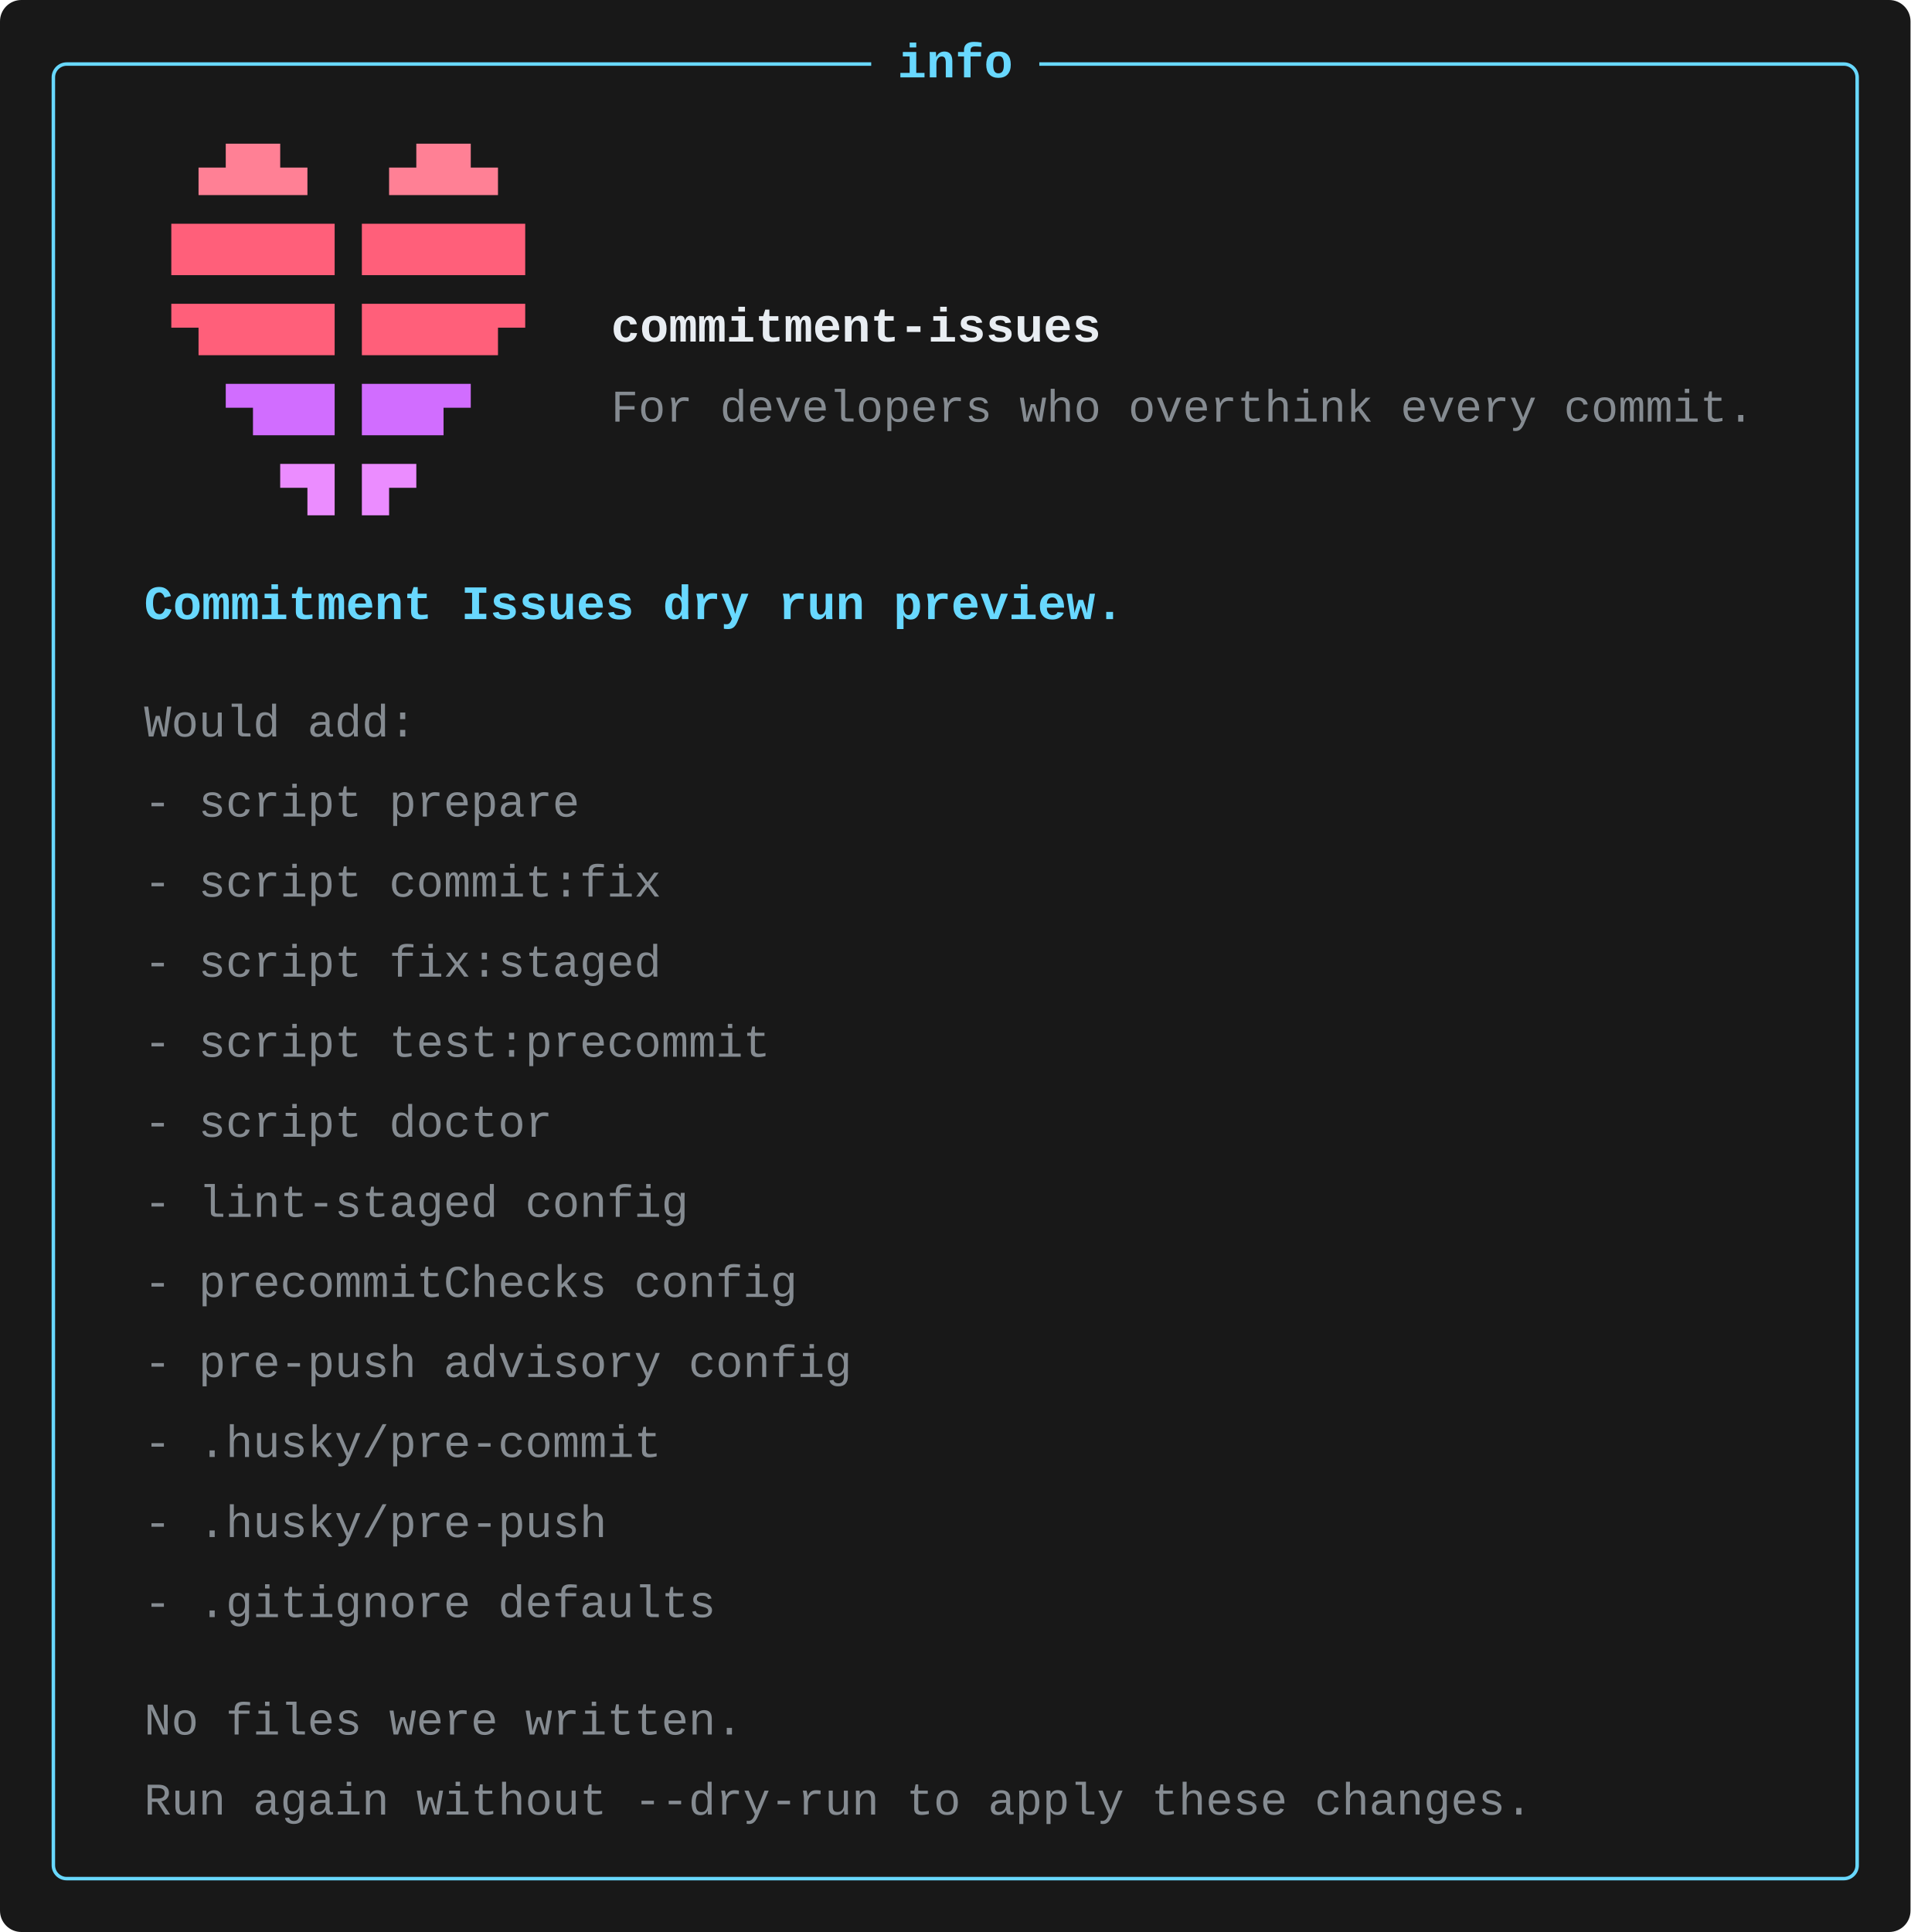
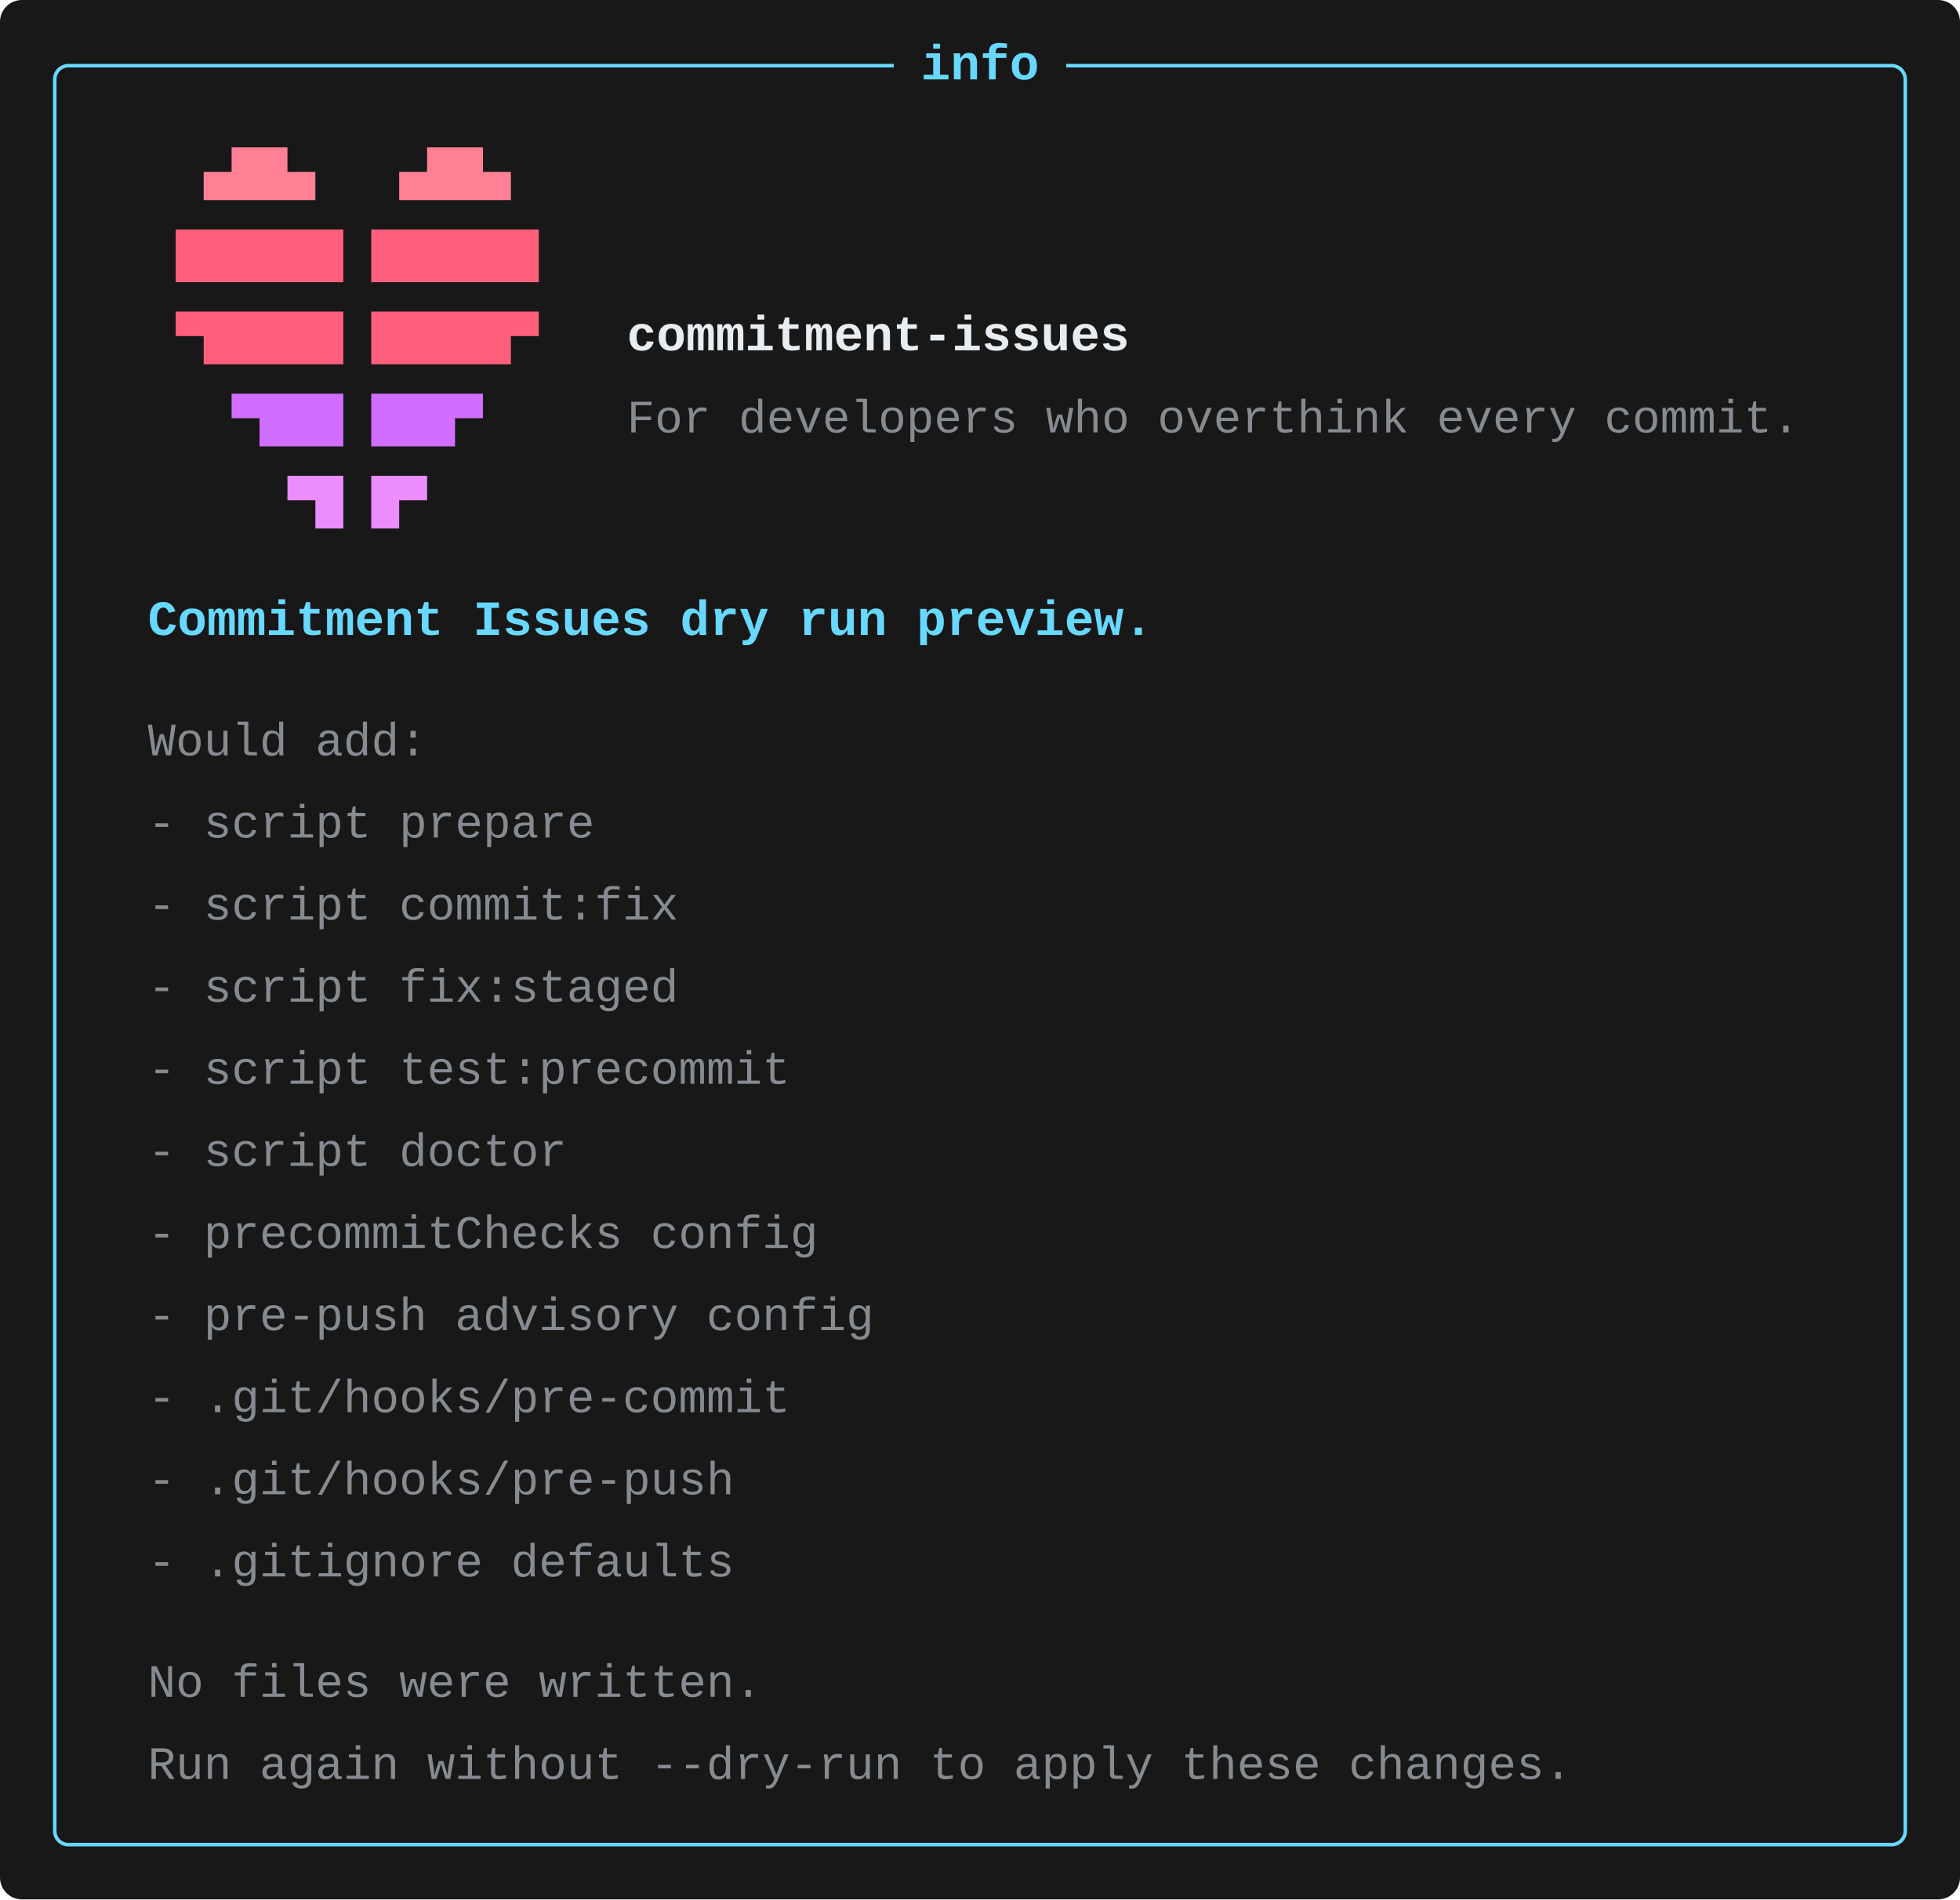
- <svg xmlns="http://www.w3.org/2000/svg" width="716" height="724" viewBox="0 0 716 724" role="img" aria-labelledby="title desc">
-   <rect width="716" height="724" rx="8" ry="8" fill="#181818" />
+ <svg xmlns="http://www.w3.org/2000/svg" width="716" height="694" viewBox="0 0 716 694" role="img" aria-labelledby="title desc">
+   <rect width="716" height="694" rx="8" ry="8" fill="#181818" />
  <g transform="translate(20 24)">
-     <rect x="0" y="0" width="676" height="680" rx="5" ry="5" fill="none" stroke="#68d8ff" stroke-width="1.3" />
+     <rect x="0" y="0" width="676" height="650" rx="5" ry="5" fill="none" stroke="#68d8ff" stroke-width="1.3" />
    <rect x="306.5" y="-10" width="63" height="20" fill="#181818" />
    <text x="338" y="5" fill="#68d8ff" text-anchor="middle" font-family="ui-monospace, SFMono-Regular, Menlo, Consolas, 'Liberation Mono', monospace" font-size="18" font-weight="700">info</text>
    <text x="34" y="44" fill="#ff8095" font-family="ui-monospace, SFMono-Regular, Menlo, Consolas, 'Liberation Mono', monospace" font-size="17" font-weight="700" xml:space="preserve">  ▄██▄   ▄██▄</text>
    <text x="34" y="74" fill="#ff5f7a" font-family="ui-monospace, SFMono-Regular, Menlo, Consolas, 'Liberation Mono', monospace" font-size="17" font-weight="700" xml:space="preserve"> ██████ ██████</text>
    <text x="34" y="104" fill="#ff5f7a" font-family="ui-monospace, SFMono-Regular, Menlo, Consolas, 'Liberation Mono', monospace" font-size="17" font-weight="700" xml:space="preserve"> ▀█████ █████▀</text>
    <text x="209" y="104" fill="#e8edf2" font-family="ui-monospace, SFMono-Regular, Menlo, Consolas, 'Liberation Mono', monospace" font-size="18" font-weight="700">commitment-issues</text>
    <text x="34" y="134" fill="#d16dff" font-family="ui-monospace, SFMono-Regular, Menlo, Consolas, 'Liberation Mono', monospace" font-size="17" font-weight="700" xml:space="preserve">   ▀███ ███▀</text>
    <text x="209" y="134" fill="#858b91" font-family="ui-monospace, SFMono-Regular, Menlo, Consolas, 'Liberation Mono', monospace" font-size="17">For developers who overthink every commit.</text>
    <text x="34" y="164" fill="#eb8cff" font-family="ui-monospace, SFMono-Regular, Menlo, Consolas, 'Liberation Mono', monospace" font-size="17" font-weight="700" xml:space="preserve">     ▀█ █▀</text>
    <text x="34" y="208" fill="#68d8ff" font-family="ui-monospace, SFMono-Regular, Menlo, Consolas, 'Liberation Mono', monospace" font-size="18" font-weight="700">Commitment Issues dry run preview.</text>
    <text x="34" y="252" fill="#858b91" font-family="ui-monospace, SFMono-Regular, Menlo, Consolas, 'Liberation Mono', monospace" font-size="17">Would add:</text>
    <text x="34" y="282" fill="#858b91" font-family="ui-monospace, SFMono-Regular, Menlo, Consolas, 'Liberation Mono', monospace" font-size="17">- script prepare</text>
    <text x="34" y="312" fill="#858b91" font-family="ui-monospace, SFMono-Regular, Menlo, Consolas, 'Liberation Mono', monospace" font-size="17">- script commit:fix</text>
    <text x="34" y="342" fill="#858b91" font-family="ui-monospace, SFMono-Regular, Menlo, Consolas, 'Liberation Mono', monospace" font-size="17">- script fix:staged</text>
    <text x="34" y="372" fill="#858b91" font-family="ui-monospace, SFMono-Regular, Menlo, Consolas, 'Liberation Mono', monospace" font-size="17">- script test:precommit</text>
    <text x="34" y="402" fill="#858b91" font-family="ui-monospace, SFMono-Regular, Menlo, Consolas, 'Liberation Mono', monospace" font-size="17">- script doctor</text>
-     <text x="34" y="432" fill="#858b91" font-family="ui-monospace, SFMono-Regular, Menlo, Consolas, 'Liberation Mono', monospace" font-size="17">- lint-staged config</text>
-     <text x="34" y="462" fill="#858b91" font-family="ui-monospace, SFMono-Regular, Menlo, Consolas, 'Liberation Mono', monospace" font-size="17">- precommitChecks config</text>
-     <text x="34" y="492" fill="#858b91" font-family="ui-monospace, SFMono-Regular, Menlo, Consolas, 'Liberation Mono', monospace" font-size="17">- pre-push advisory config</text>
-     <text x="34" y="522" fill="#858b91" font-family="ui-monospace, SFMono-Regular, Menlo, Consolas, 'Liberation Mono', monospace" font-size="17">- .husky/pre-commit</text>
-     <text x="34" y="552" fill="#858b91" font-family="ui-monospace, SFMono-Regular, Menlo, Consolas, 'Liberation Mono', monospace" font-size="17">- .husky/pre-push</text>
-     <text x="34" y="582" fill="#858b91" font-family="ui-monospace, SFMono-Regular, Menlo, Consolas, 'Liberation Mono', monospace" font-size="17">- .gitignore defaults</text>
-     <text x="34" y="626" fill="#858b91" font-family="ui-monospace, SFMono-Regular, Menlo, Consolas, 'Liberation Mono', monospace" font-size="17">No files were written.</text>
-     <text x="34" y="656" fill="#858b91" font-family="ui-monospace, SFMono-Regular, Menlo, Consolas, 'Liberation Mono', monospace" font-size="17">Run again without --dry-run to apply these changes.</text>
+     <text x="34" y="432" fill="#858b91" font-family="ui-monospace, SFMono-Regular, Menlo, Consolas, 'Liberation Mono', monospace" font-size="17">- precommitChecks config</text>
+     <text x="34" y="462" fill="#858b91" font-family="ui-monospace, SFMono-Regular, Menlo, Consolas, 'Liberation Mono', monospace" font-size="17">- pre-push advisory config</text>
+     <text x="34" y="492" fill="#858b91" font-family="ui-monospace, SFMono-Regular, Menlo, Consolas, 'Liberation Mono', monospace" font-size="17">- .git/hooks/pre-commit</text>
+     <text x="34" y="522" fill="#858b91" font-family="ui-monospace, SFMono-Regular, Menlo, Consolas, 'Liberation Mono', monospace" font-size="17">- .git/hooks/pre-push</text>
+     <text x="34" y="552" fill="#858b91" font-family="ui-monospace, SFMono-Regular, Menlo, Consolas, 'Liberation Mono', monospace" font-size="17">- .gitignore defaults</text>
+     <text x="34" y="596" fill="#858b91" font-family="ui-monospace, SFMono-Regular, Menlo, Consolas, 'Liberation Mono', monospace" font-size="17">No files were written.</text>
+     <text x="34" y="626" fill="#858b91" font-family="ui-monospace, SFMono-Regular, Menlo, Consolas, 'Liberation Mono', monospace" font-size="17">Run again without --dry-run to apply these changes.</text>
  </g>
</svg>
